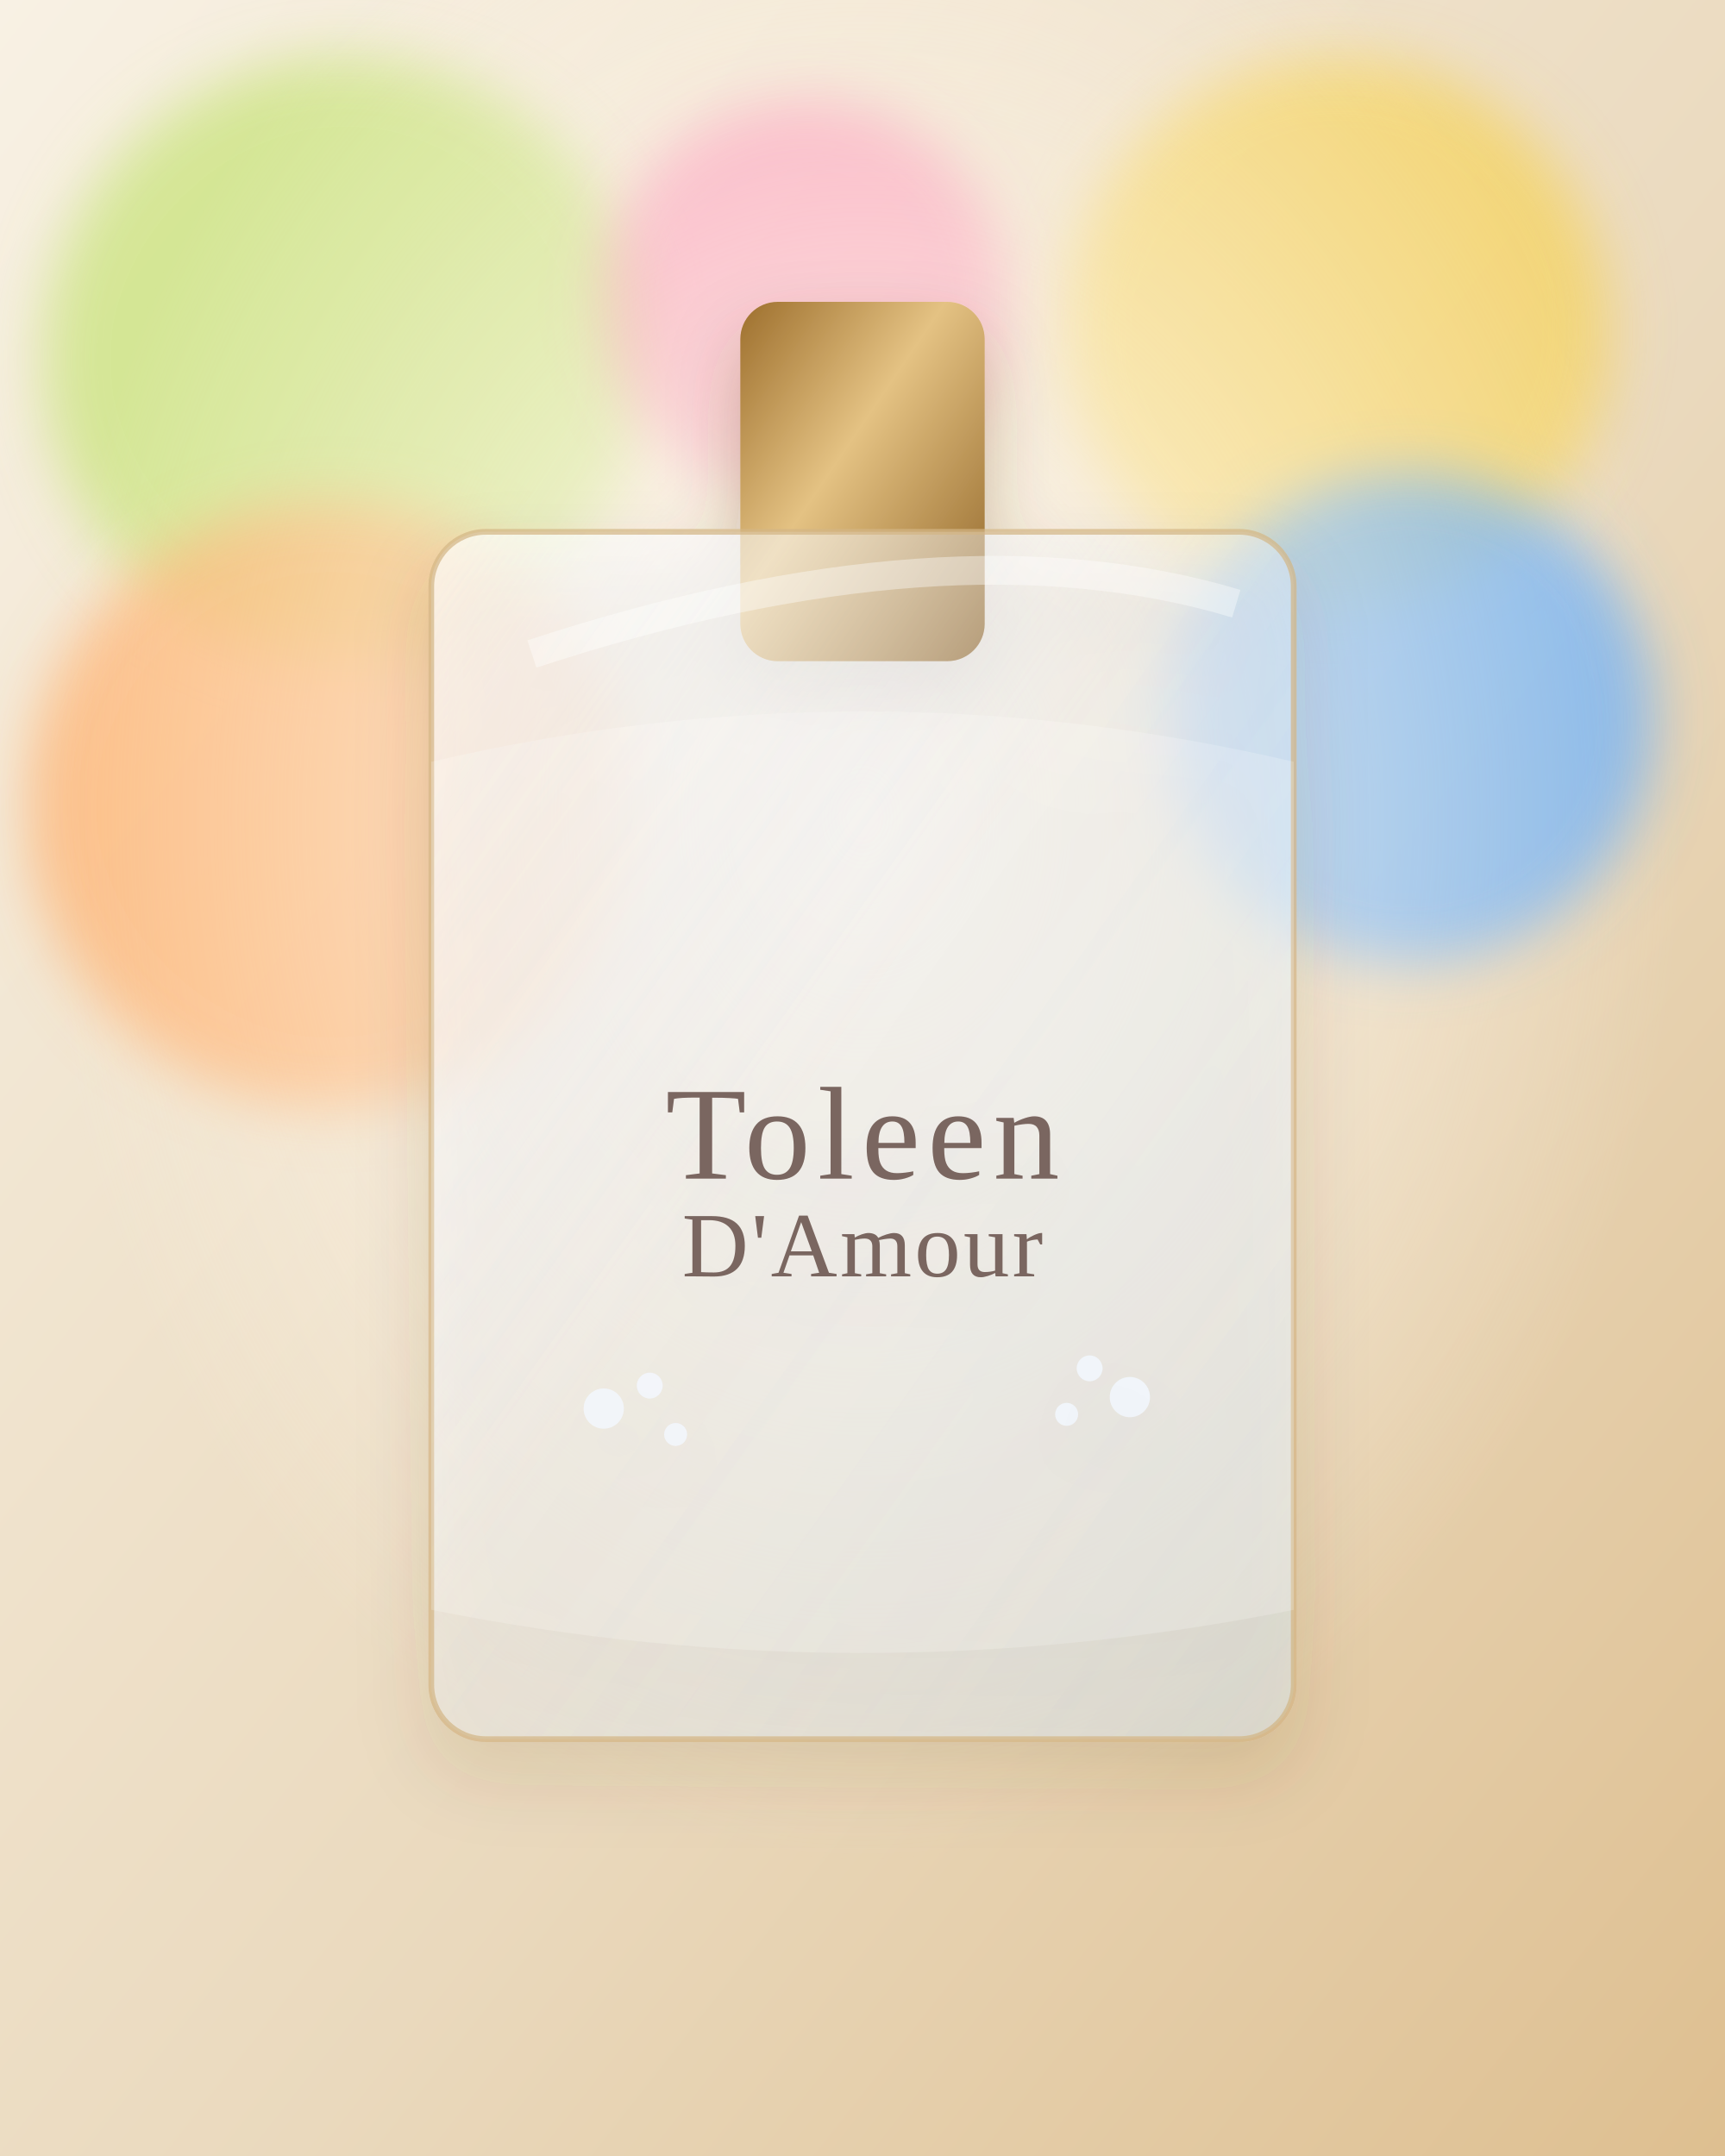
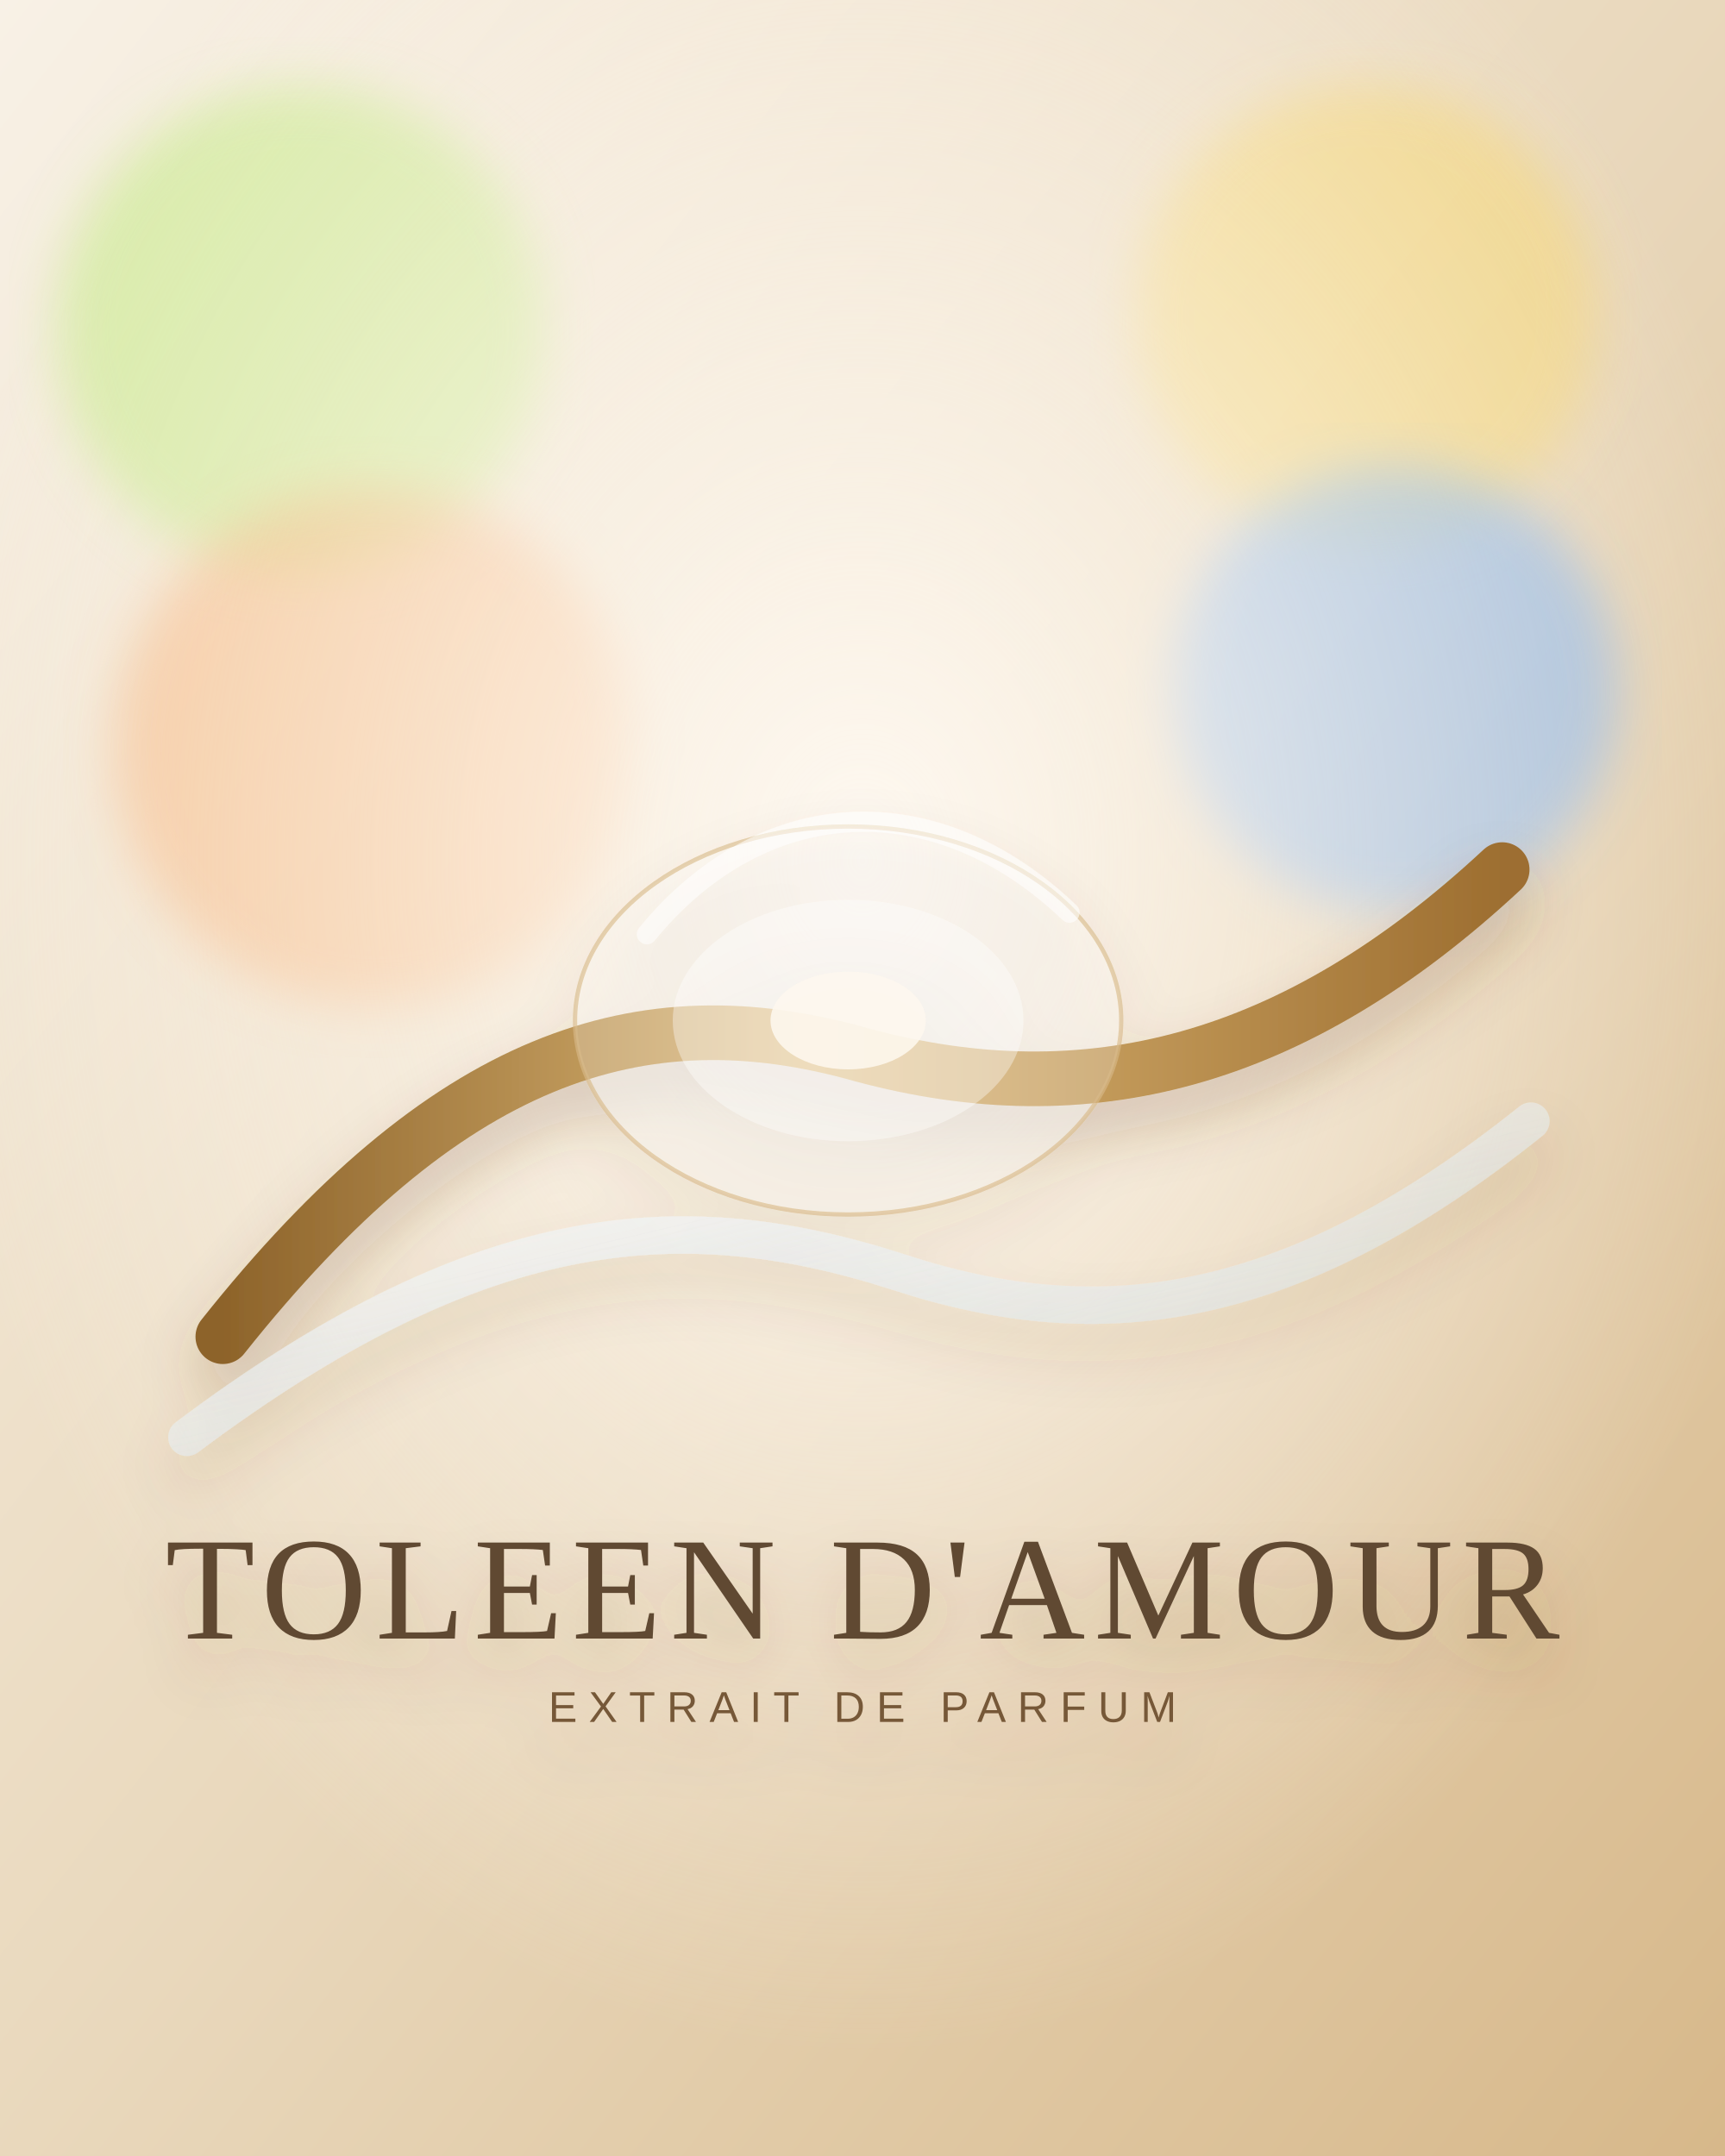
- <svg xmlns="http://www.w3.org/2000/svg" viewBox="0 0 1200 1500" role="img" aria-label="Luxury perfume bottle illustration">
+ <svg xmlns="http://www.w3.org/2000/svg" viewBox="0 0 1200 1500" role="img" aria-label="Abstract luxury perfume mood artwork">
  <defs>
    <linearGradient id="bg" x1="0" y1="0" x2="1" y2="1">
-       <stop offset="0%" stop-color="#f8f1e4" />
-       <stop offset="58%" stop-color="#ead9bd" />
-       <stop offset="100%" stop-color="#debf90" />
+       <stop offset="0%" stop-color="#f8f1e6" />
+       <stop offset="50%" stop-color="#e9d8bc" />
+       <stop offset="100%" stop-color="#d7b88a" />
    </linearGradient>
-     <radialGradient id="halo" cx="50%" cy="38%" r="48%">
-       <stop offset="0%" stop-color="#fff9ef" stop-opacity="0.94" />
-       <stop offset="100%" stop-color="#fff9ef" stop-opacity="0" />
+     <radialGradient id="light" cx="50%" cy="40%" r="55%">
+       <stop offset="0%" stop-color="#fffaf3" stop-opacity="0.95" />
+       <stop offset="100%" stop-color="#fffaf3" stop-opacity="0" />
    </radialGradient>
-     <linearGradient id="cap" x1="0" y1="0" x2="1" y2="1">
-       <stop offset="0%" stop-color="#9d6f2d" />
-       <stop offset="42%" stop-color="#e4c283" />
-       <stop offset="100%" stop-color="#8b5f22" />
+     <linearGradient id="goldRibbon" x1="0" y1="0" x2="1" y2="0">
+       <stop offset="0%" stop-color="#8d632a" />
+       <stop offset="46%" stop-color="#ddb978" />
+       <stop offset="100%" stop-color="#9d6e30" />
    </linearGradient>
-     <linearGradient id="glass" x1="0" y1="0" x2="1" y2="1">
-       <stop offset="0%" stop-color="#ffffff" stop-opacity="0.68" />
-       <stop offset="45%" stop-color="#f3f8ff" stop-opacity="0.34" />
-       <stop offset="100%" stop-color="#d6ecff" stop-opacity="0.42" />
+     <linearGradient id="glassRibbon" x1="0" y1="0" x2="1" y2="1">
+       <stop offset="0%" stop-color="#ffffff" stop-opacity="0.7" />
+       <stop offset="100%" stop-color="#cce0ef" stop-opacity="0.34" />
    </linearGradient>
-     <filter id="blur20" x="-30%" y="-30%" width="160%" height="160%">
-       <feGaussianBlur stdDeviation="20" />
+     <filter id="blur18">
+       <feGaussianBlur stdDeviation="18" />
    </filter>
-     <filter id="shadow" x="-40%" y="-40%" width="180%" height="180%">
-       <feDropShadow dx="0" dy="24" stdDeviation="24" flood-color="#5c3d1e" flood-opacity="0.28" />
+     <filter id="softShadow" x="-30%" y="-30%" width="160%" height="160%">
+       <feDropShadow dx="0" dy="22" stdDeviation="20" flood-color="#694620" flood-opacity="0.24" />
    </filter>
  </defs>
  <rect width="1200" height="1500" fill="url(#bg)" />
-   <circle cx="240" cy="250" r="210" fill="#c9e47f" fill-opacity="0.75" filter="url(#blur20)" />
-   <circle cx="930" cy="230" r="190" fill="#f6d35d" fill-opacity="0.72" filter="url(#blur20)" />
-   <circle cx="980" cy="500" r="170" fill="#59a8ff" fill-opacity="0.68" filter="url(#blur20)" />
-   <circle cx="230" cy="560" r="210" fill="#ffaf6c" fill-opacity="0.72" filter="url(#blur20)" />
-   <circle cx="560" cy="210" r="140" fill="#ff6da9" fill-opacity="0.5" filter="url(#blur20)" />
-   <rect width="1200" height="1500" fill="url(#halo)" />
-   <g filter="url(#shadow)">
-     <rect x="515" y="210" width="170" height="250" rx="26" fill="url(#cap)" />
-     <rect x="300" y="370" width="600" height="840" rx="38" fill="url(#glass)" stroke="#d3b585" stroke-opacity="0.7" stroke-width="4" />
-     <path d="M300 530 Q600 460 900 530 L900 1120 Q600 1180 300 1120 Z" fill="#ffffff" fill-opacity="0.18" />
-     <path d="M370 455 Q660 360 860 420" stroke="#ffffff" stroke-opacity="0.38" stroke-width="20" fill="none" />
-     <g fill="#f2f7ff" fill-opacity="0.82">
-       <circle cx="420" cy="980" r="14" />
-       <circle cx="452" cy="964" r="9" />
-       <circle cx="470" cy="998" r="8" />
-       <circle cx="786" cy="972" r="14" />
-       <circle cx="758" cy="952" r="9" />
-       <circle cx="742" cy="984" r="8" />
-     </g>
-     <text x="600" y="820" text-anchor="middle" font-family="Georgia, Times New Roman, serif" font-size="92" letter-spacing="5" fill="#7a6660">Toleen</text>
-     <text x="600" y="888" text-anchor="middle" font-family="Georgia, Times New Roman, serif" font-size="64" letter-spacing="2" fill="#7a6660">D'Amour</text>
+   <circle cx="210" cy="230" r="170" fill="#c4ea86" fill-opacity="0.58" filter="url(#blur18)" />
+   <circle cx="950" cy="220" r="160" fill="#f5d46c" fill-opacity="0.56" filter="url(#blur18)" />
+   <circle cx="970" cy="480" r="155" fill="#64a9ff" fill-opacity="0.5" filter="url(#blur18)" />
+   <circle cx="260" cy="520" r="180" fill="#f8a96d" fill-opacity="0.52" filter="url(#blur18)" />
+   <rect width="1200" height="1500" fill="url(#light)" />
+   <g filter="url(#softShadow)">
+     <path d="M155 930 C310 735 445 690 600 734 C756 776 900 740 1045 605" stroke="url(#goldRibbon)" stroke-width="38" stroke-linecap="round" fill="none" />
+     <path d="M130 1000 C330 850 470 835 625 885 C768 932 900 912 1065 780" stroke="url(#glassRibbon)" stroke-width="26" stroke-linecap="round" fill="none" />
+     <ellipse cx="590" cy="710" rx="190" ry="135" fill="#fff" fill-opacity="0.23" stroke="#d8b98a" stroke-opacity="0.62" stroke-width="3" />
+     <ellipse cx="590" cy="710" rx="122" ry="84" fill="#fff" fill-opacity="0.36" />
+     <ellipse cx="590" cy="710" rx="54" ry="34" fill="#fef9ef" fill-opacity="0.86" />
+     <path d="M450 650 C530 552 650 545 744 635" stroke="#ffffff" stroke-opacity="0.56" stroke-width="14" fill="none" stroke-linecap="round" />
+     <text x="600" y="1140" text-anchor="middle" font-family="Georgia, Times New Roman, serif" font-size="102" letter-spacing="6" fill="#604a33">TOLEEN D'AMOUR</text>
+     <text x="600" y="1198" text-anchor="middle" font-family="Arial, sans-serif" font-size="30" letter-spacing="8" fill="#765837">EXTRAIT DE PARFUM</text>
  </g>
</svg>
